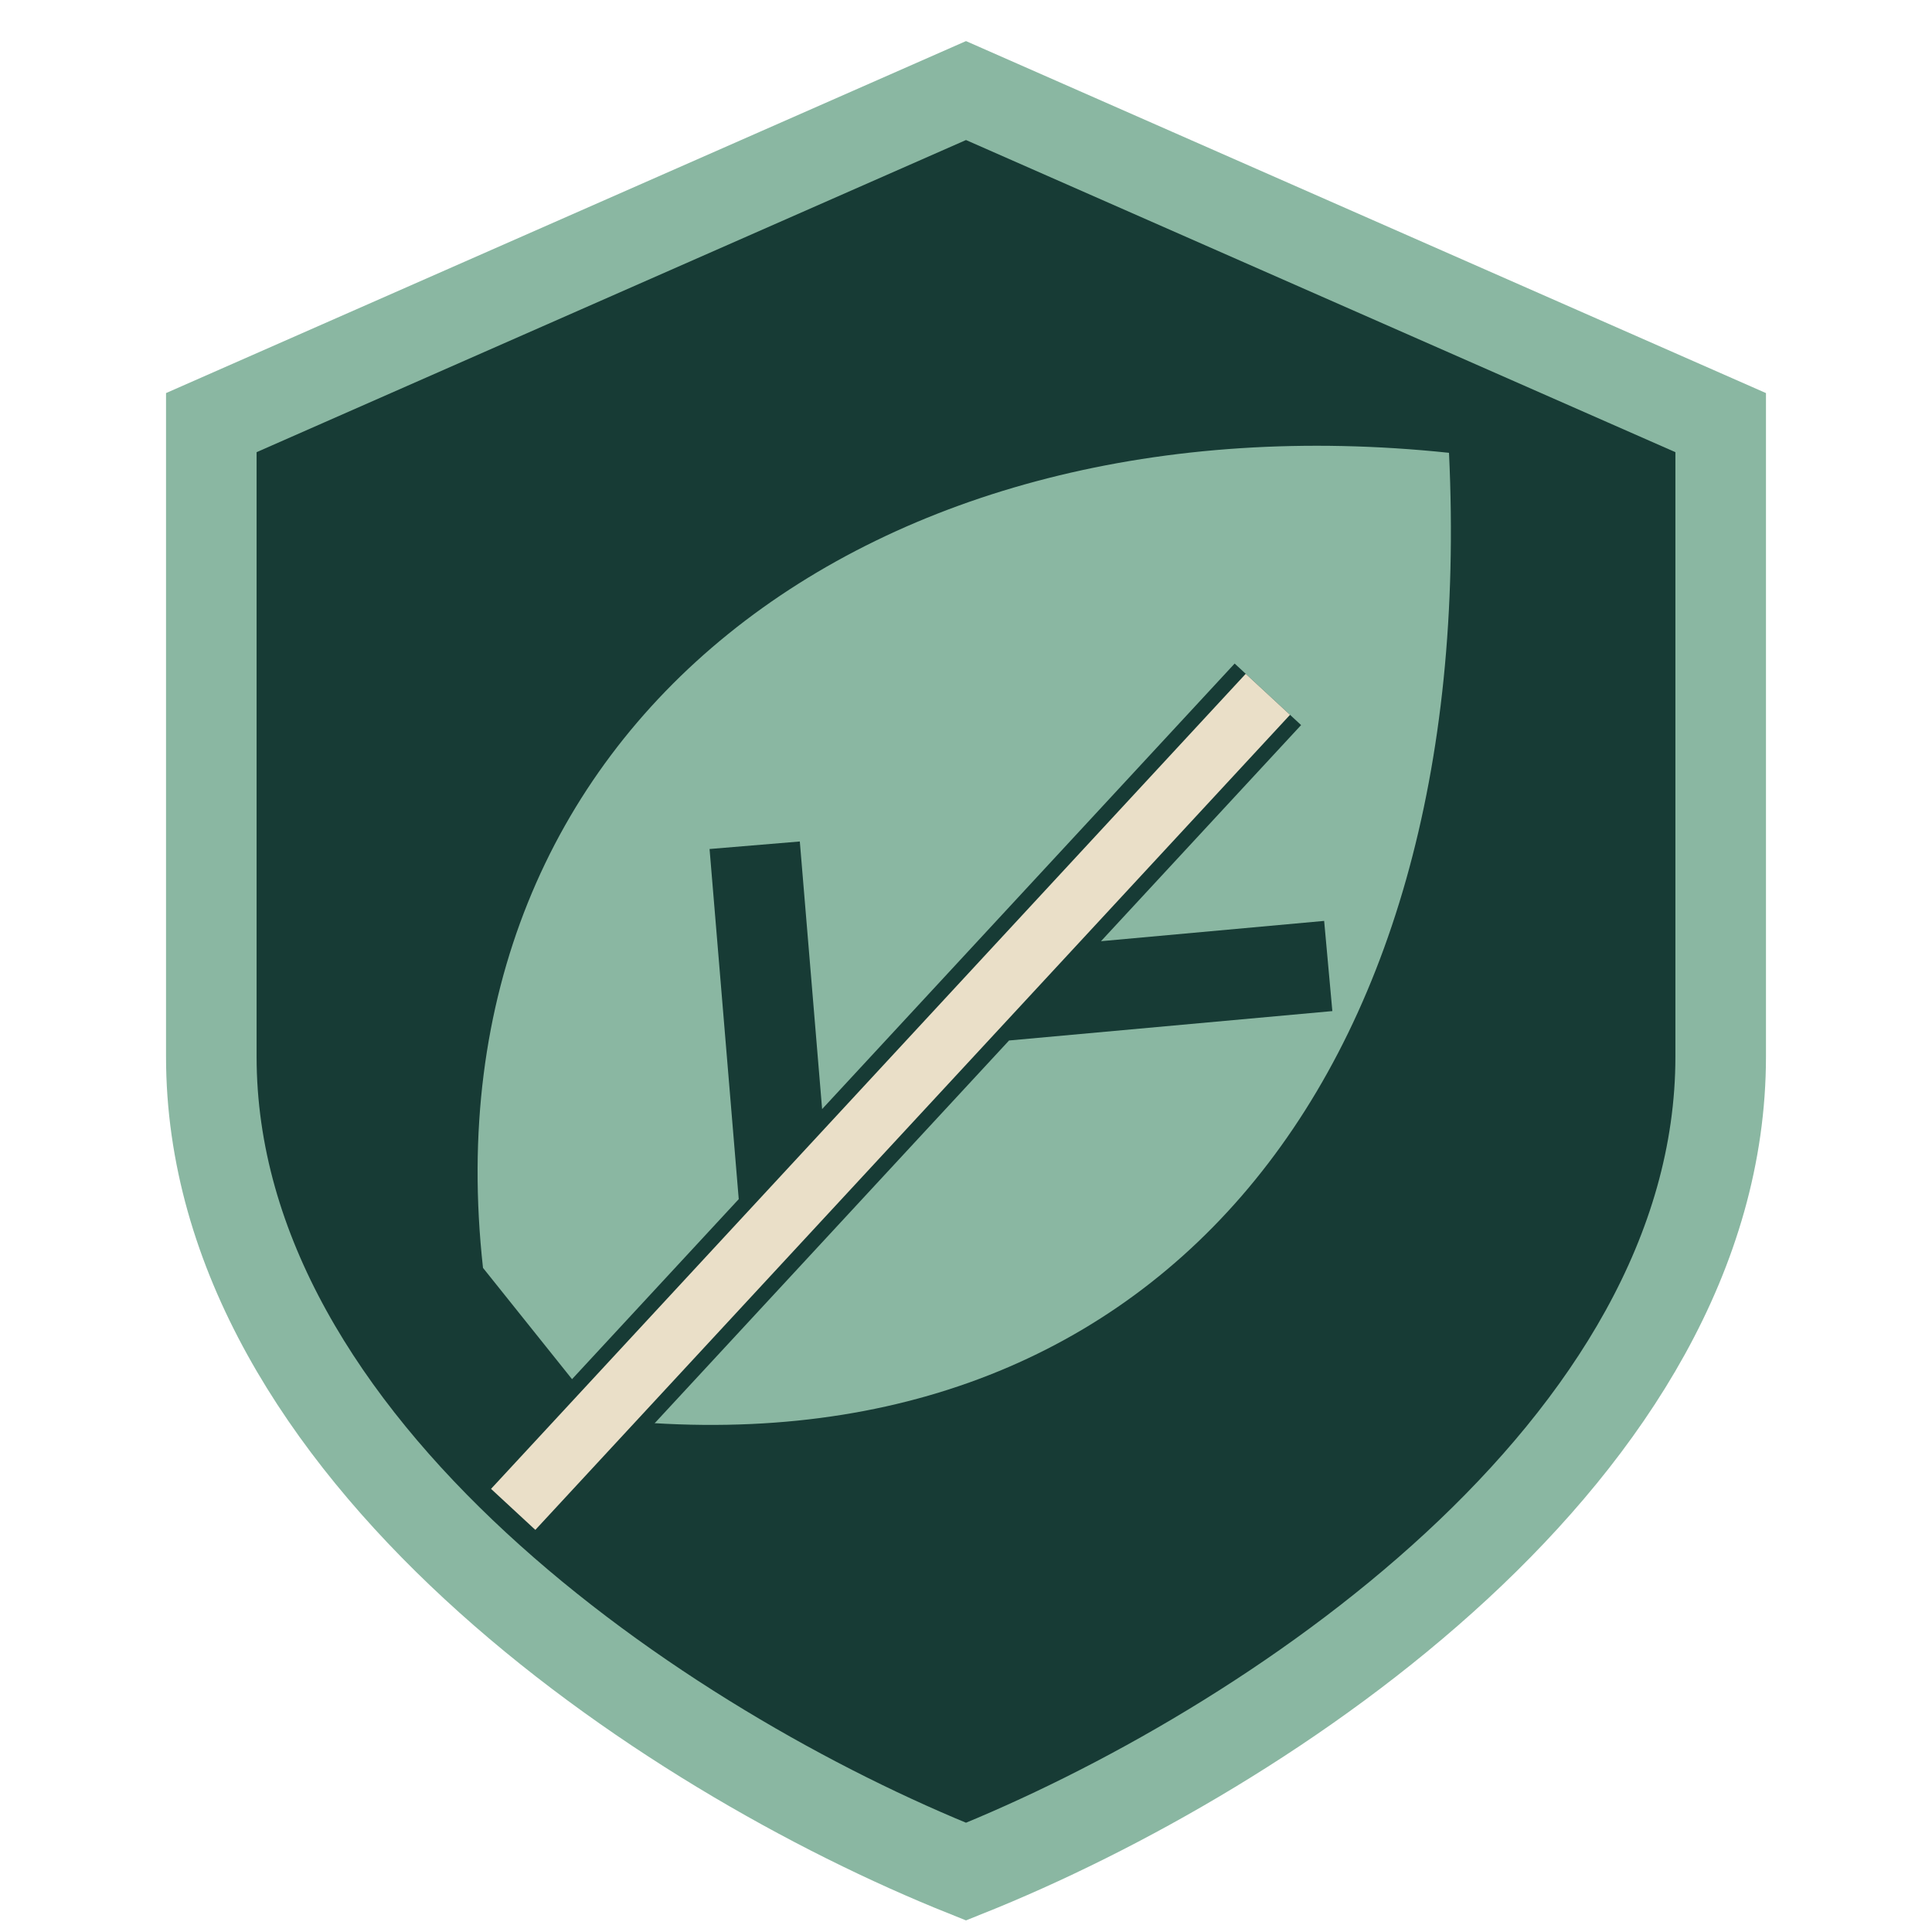
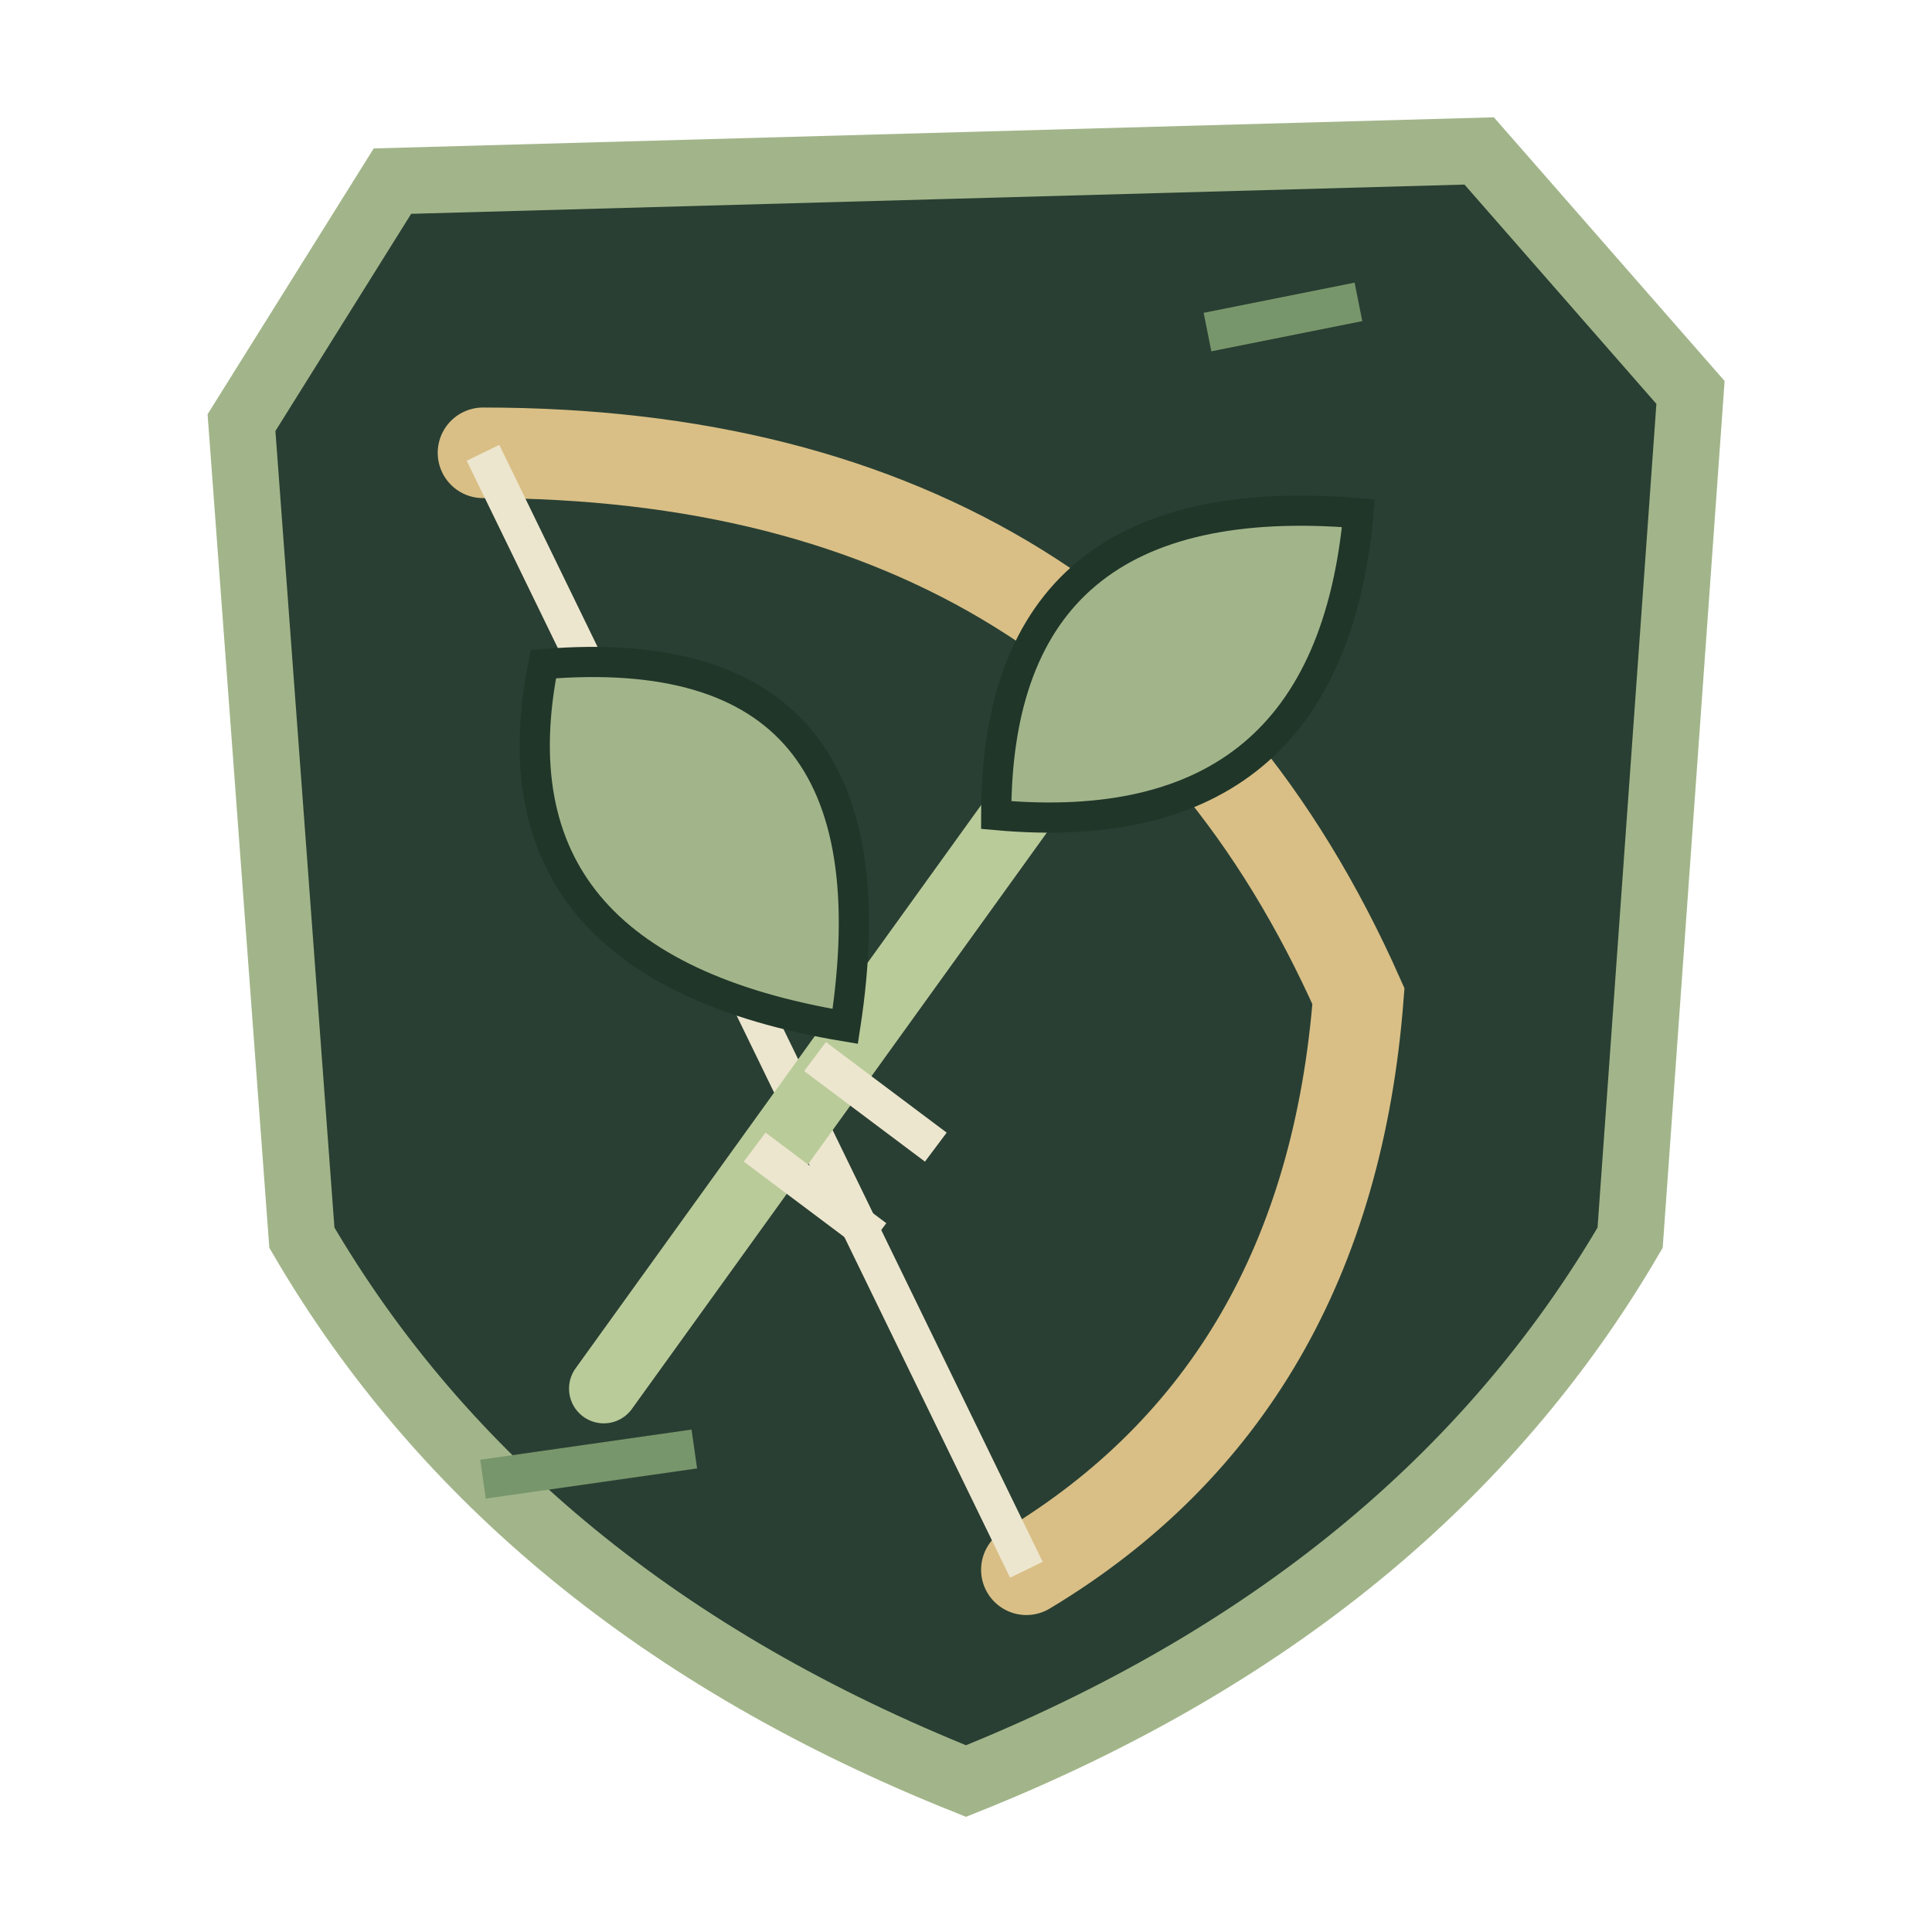
- <svg xmlns="http://www.w3.org/2000/svg" width="64" height="64" viewBox="0 0 64 64">
-   <path d="M32 3 57 14v21c0 13-15 23-25 27C22 58 7 48 7 35V14Z" fill="#173b35" stroke="#8ab7a2" stroke-width="3" />
-   <path d="M16 42C14 24 29 13 48 15c1 21-10 34-28 32" fill="#8ab7a2" />
-   <path d="M17 50 42 23M26 40l-1-12m8 5 11-1" fill="none" stroke="#173b35" stroke-width="3" />
-   <path d="M17 50 42 23" fill="none" stroke="#eadfc8" stroke-width="2" />
+ <svg xmlns="http://www.w3.org/2000/svg" width="256" height="256" viewBox="0 0 64 64">
+   <path d="M13 6 49 5 56 13 54 41Q47 53 32 59 17 53 10 41L8 14Z" fill="#293f33" stroke="#a2b58a" stroke-width="2.2" />
+   <path d="M16 15q21 0 29 18-1 13-11 19" fill="none" stroke="#d9bf86" stroke-width="3" stroke-linecap="round" />
+   <path d="m16 15 18 37" fill="none" stroke="#ede6ce" stroke-width="1.2" />
+   <path d="m20 46 18-25" fill="none" stroke="#bacb9a" stroke-width="2.3" stroke-linecap="round" />
+   <path d="M28 34q-12-2-10-12 12-1 10 12Zm5-7q0-11 12-10-1 11-12 10Z" fill="#a2b58a" stroke="#203629" stroke-width="1" />
+   <path d="m25 38 4 3m-2-6 4 3" stroke="#ede6ce" stroke-width="1.2" />
+   <path d="m16 49 7-1m17-37 5-1" stroke="#78966b" stroke-width="1.3" />
</svg>
